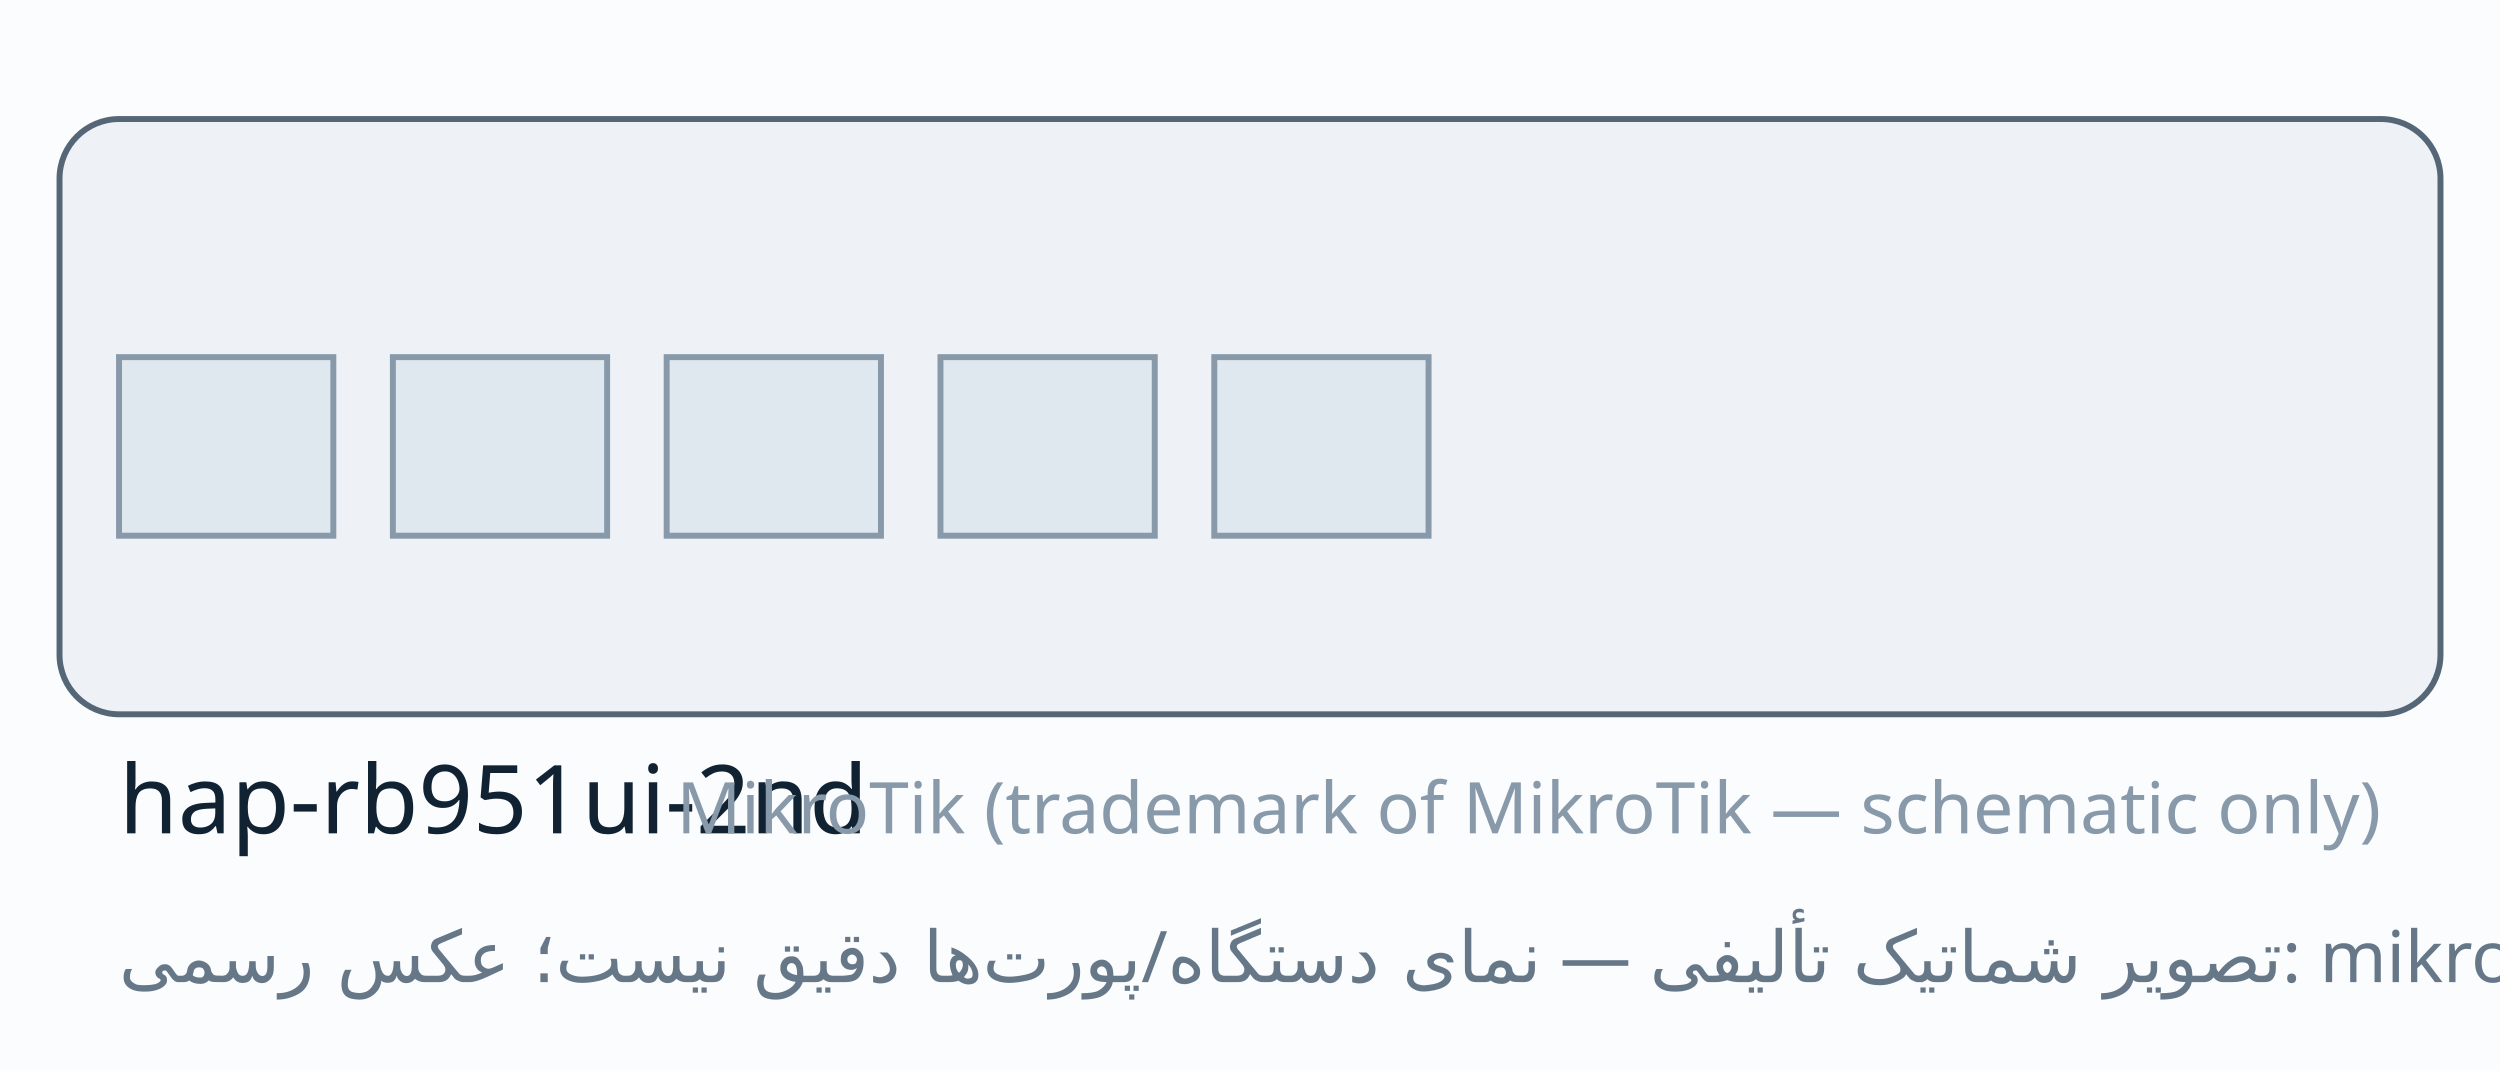
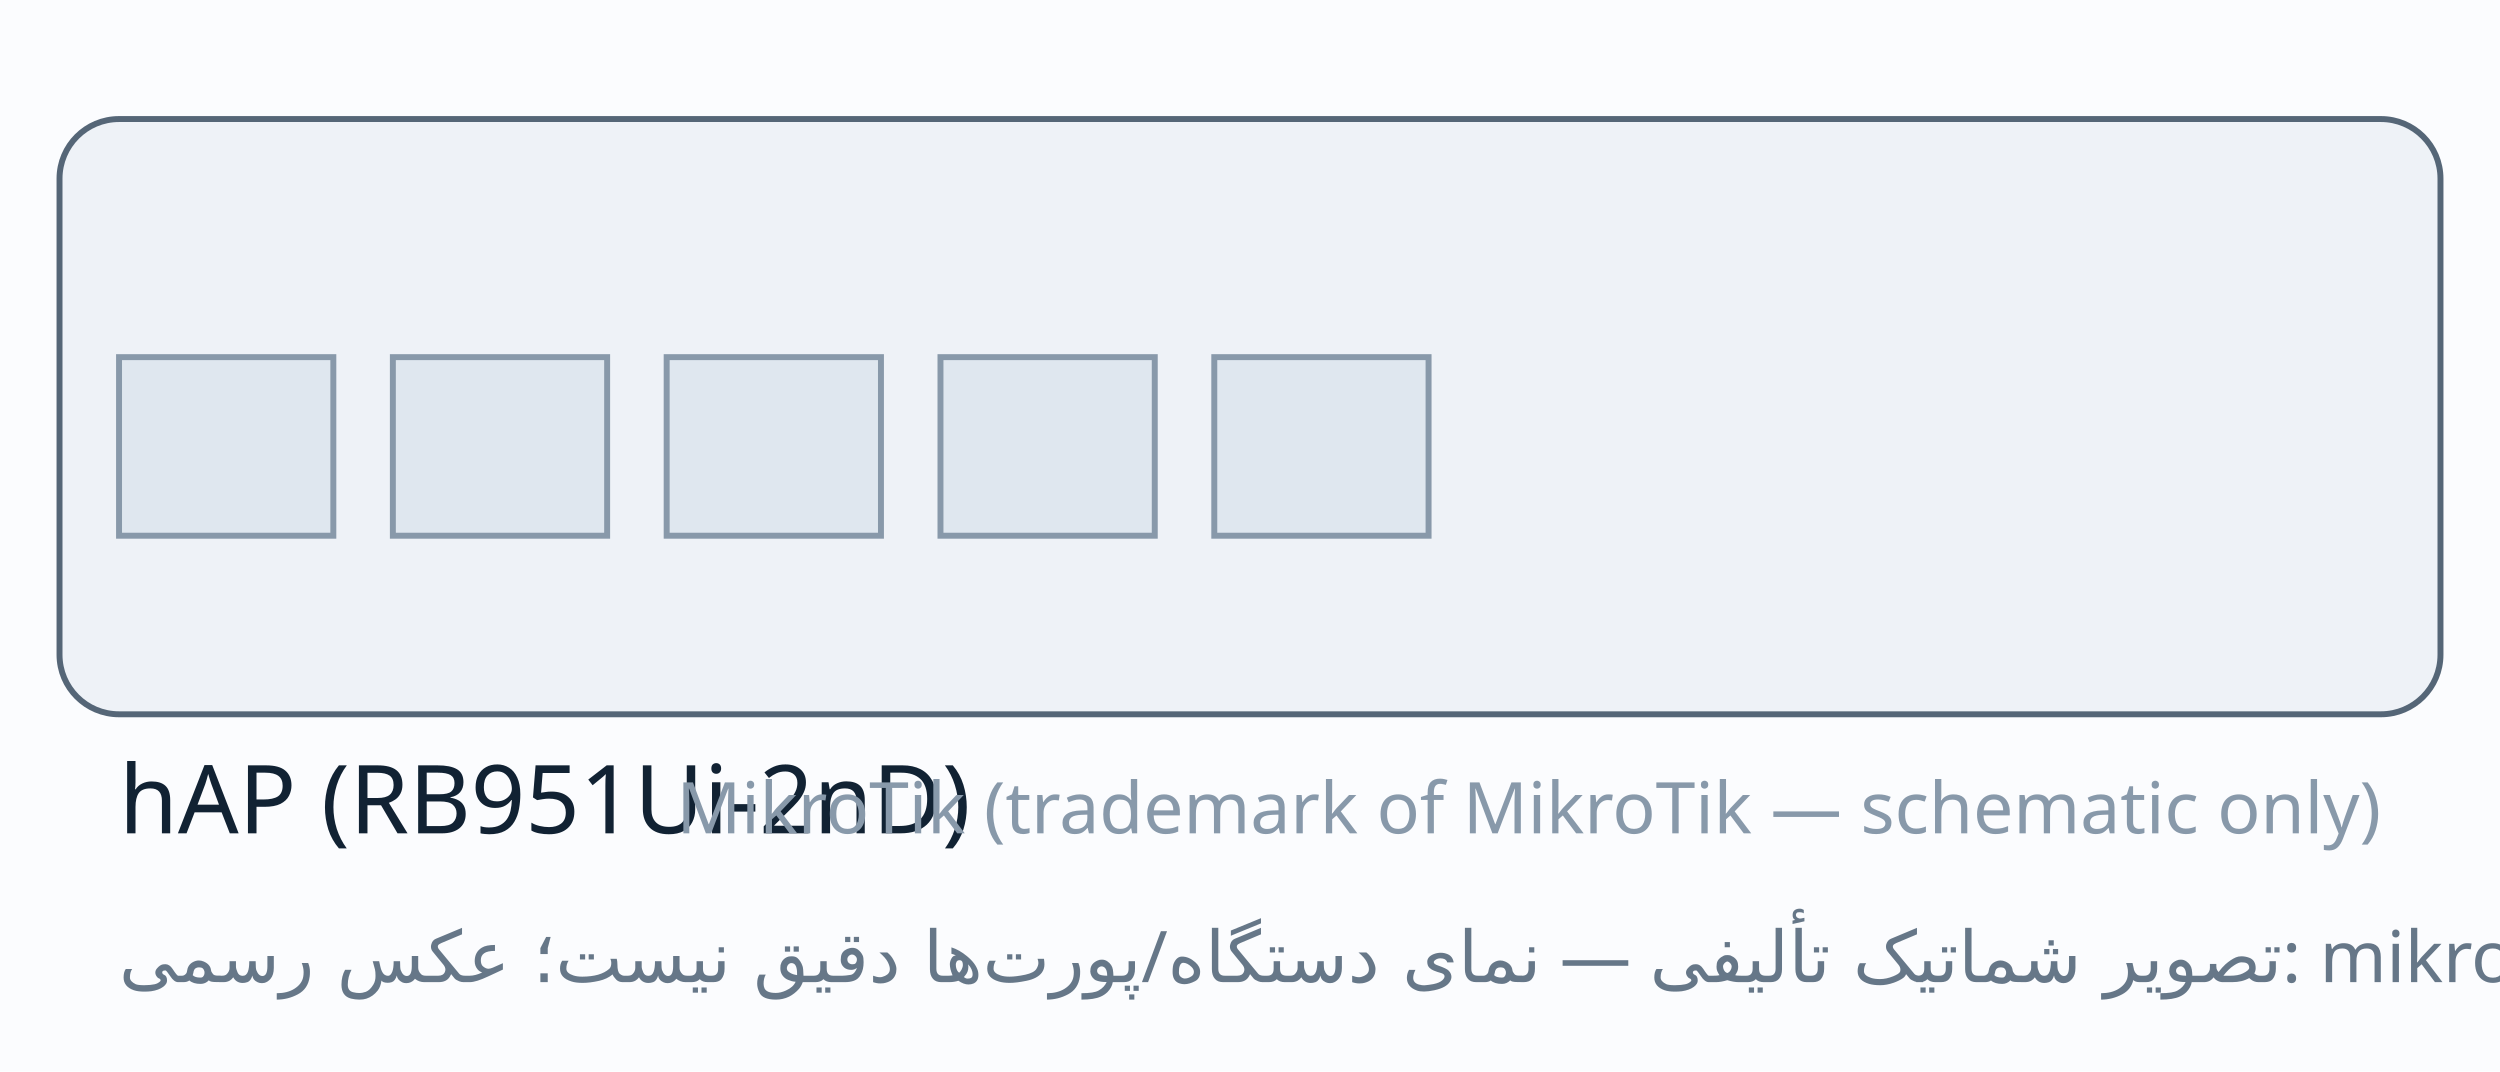
<svg xmlns="http://www.w3.org/2000/svg" viewBox="0 0 420 180" font-family="Tahoma,sans-serif">
  <rect width="420" height="180" fill="#fbfcfe" />
  <rect x="10" y="20" width="400" height="100" rx="10" fill="#eef2f7" stroke="#567" />
  <rect x="20" y="60" width="36" height="30" fill="#dfe7ef" stroke="#89a" />
  <rect x="66" y="60" width="36" height="30" fill="#dfe7ef" stroke="#89a" />
  <rect x="112" y="60" width="36" height="30" fill="#dfe7ef" stroke="#89a" />
  <rect x="158" y="60" width="36" height="30" fill="#dfe7ef" stroke="#89a" />
  <rect x="204" y="60" width="36" height="30" fill="#dfe7ef" stroke="#89a" />
-   <text x="20" y="140" font-size="16" fill="#123">hap-rb951ui-2nd</text>
+   <text x="20" y="140" font-size="16" fill="#123">hAP (RB951Ui-2nD)</text>
  <text x="20" y="165" font-size="12" fill="#678">تصویر شماتیک تألیفی — نمای دستگاه/پورت‌ها دقیق نیست؛ عکس رسمی: mikrotik.com</text>
  <text x="400" y="140" text-anchor="end" font-size="12" fill="#89a">MikroTik (trademark of MikroTik — schematic only)</text>
</svg>
